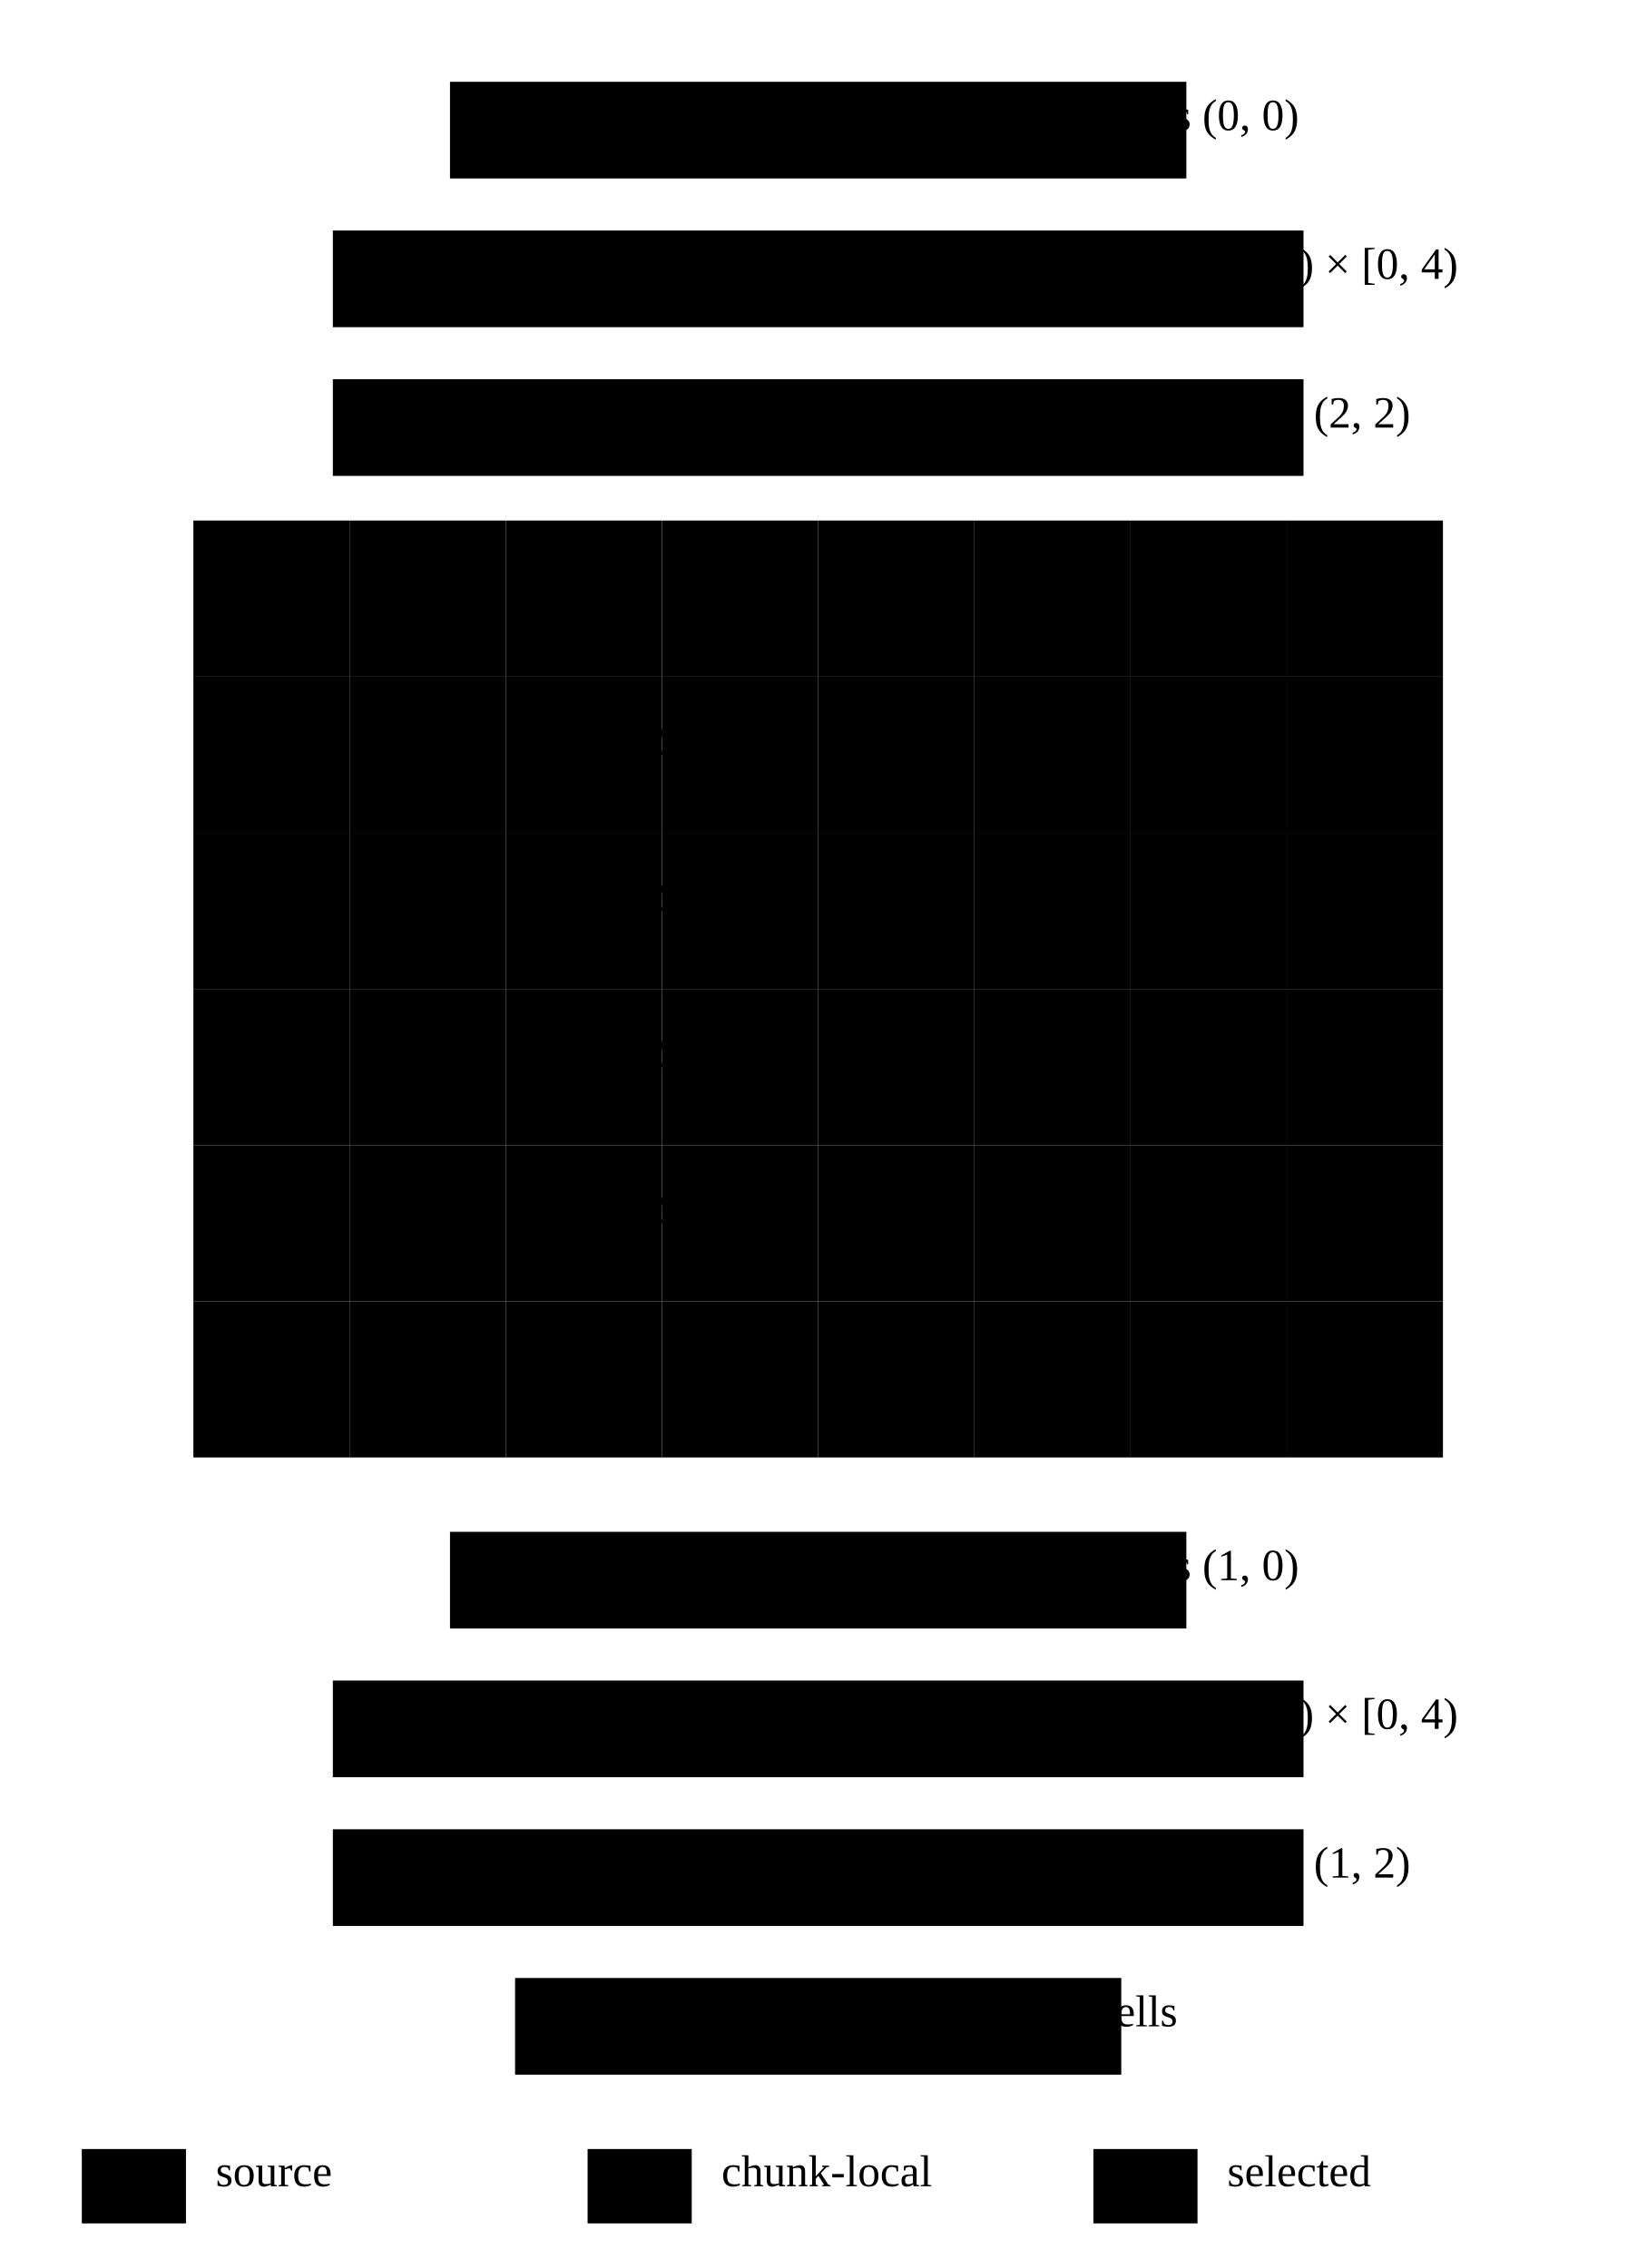
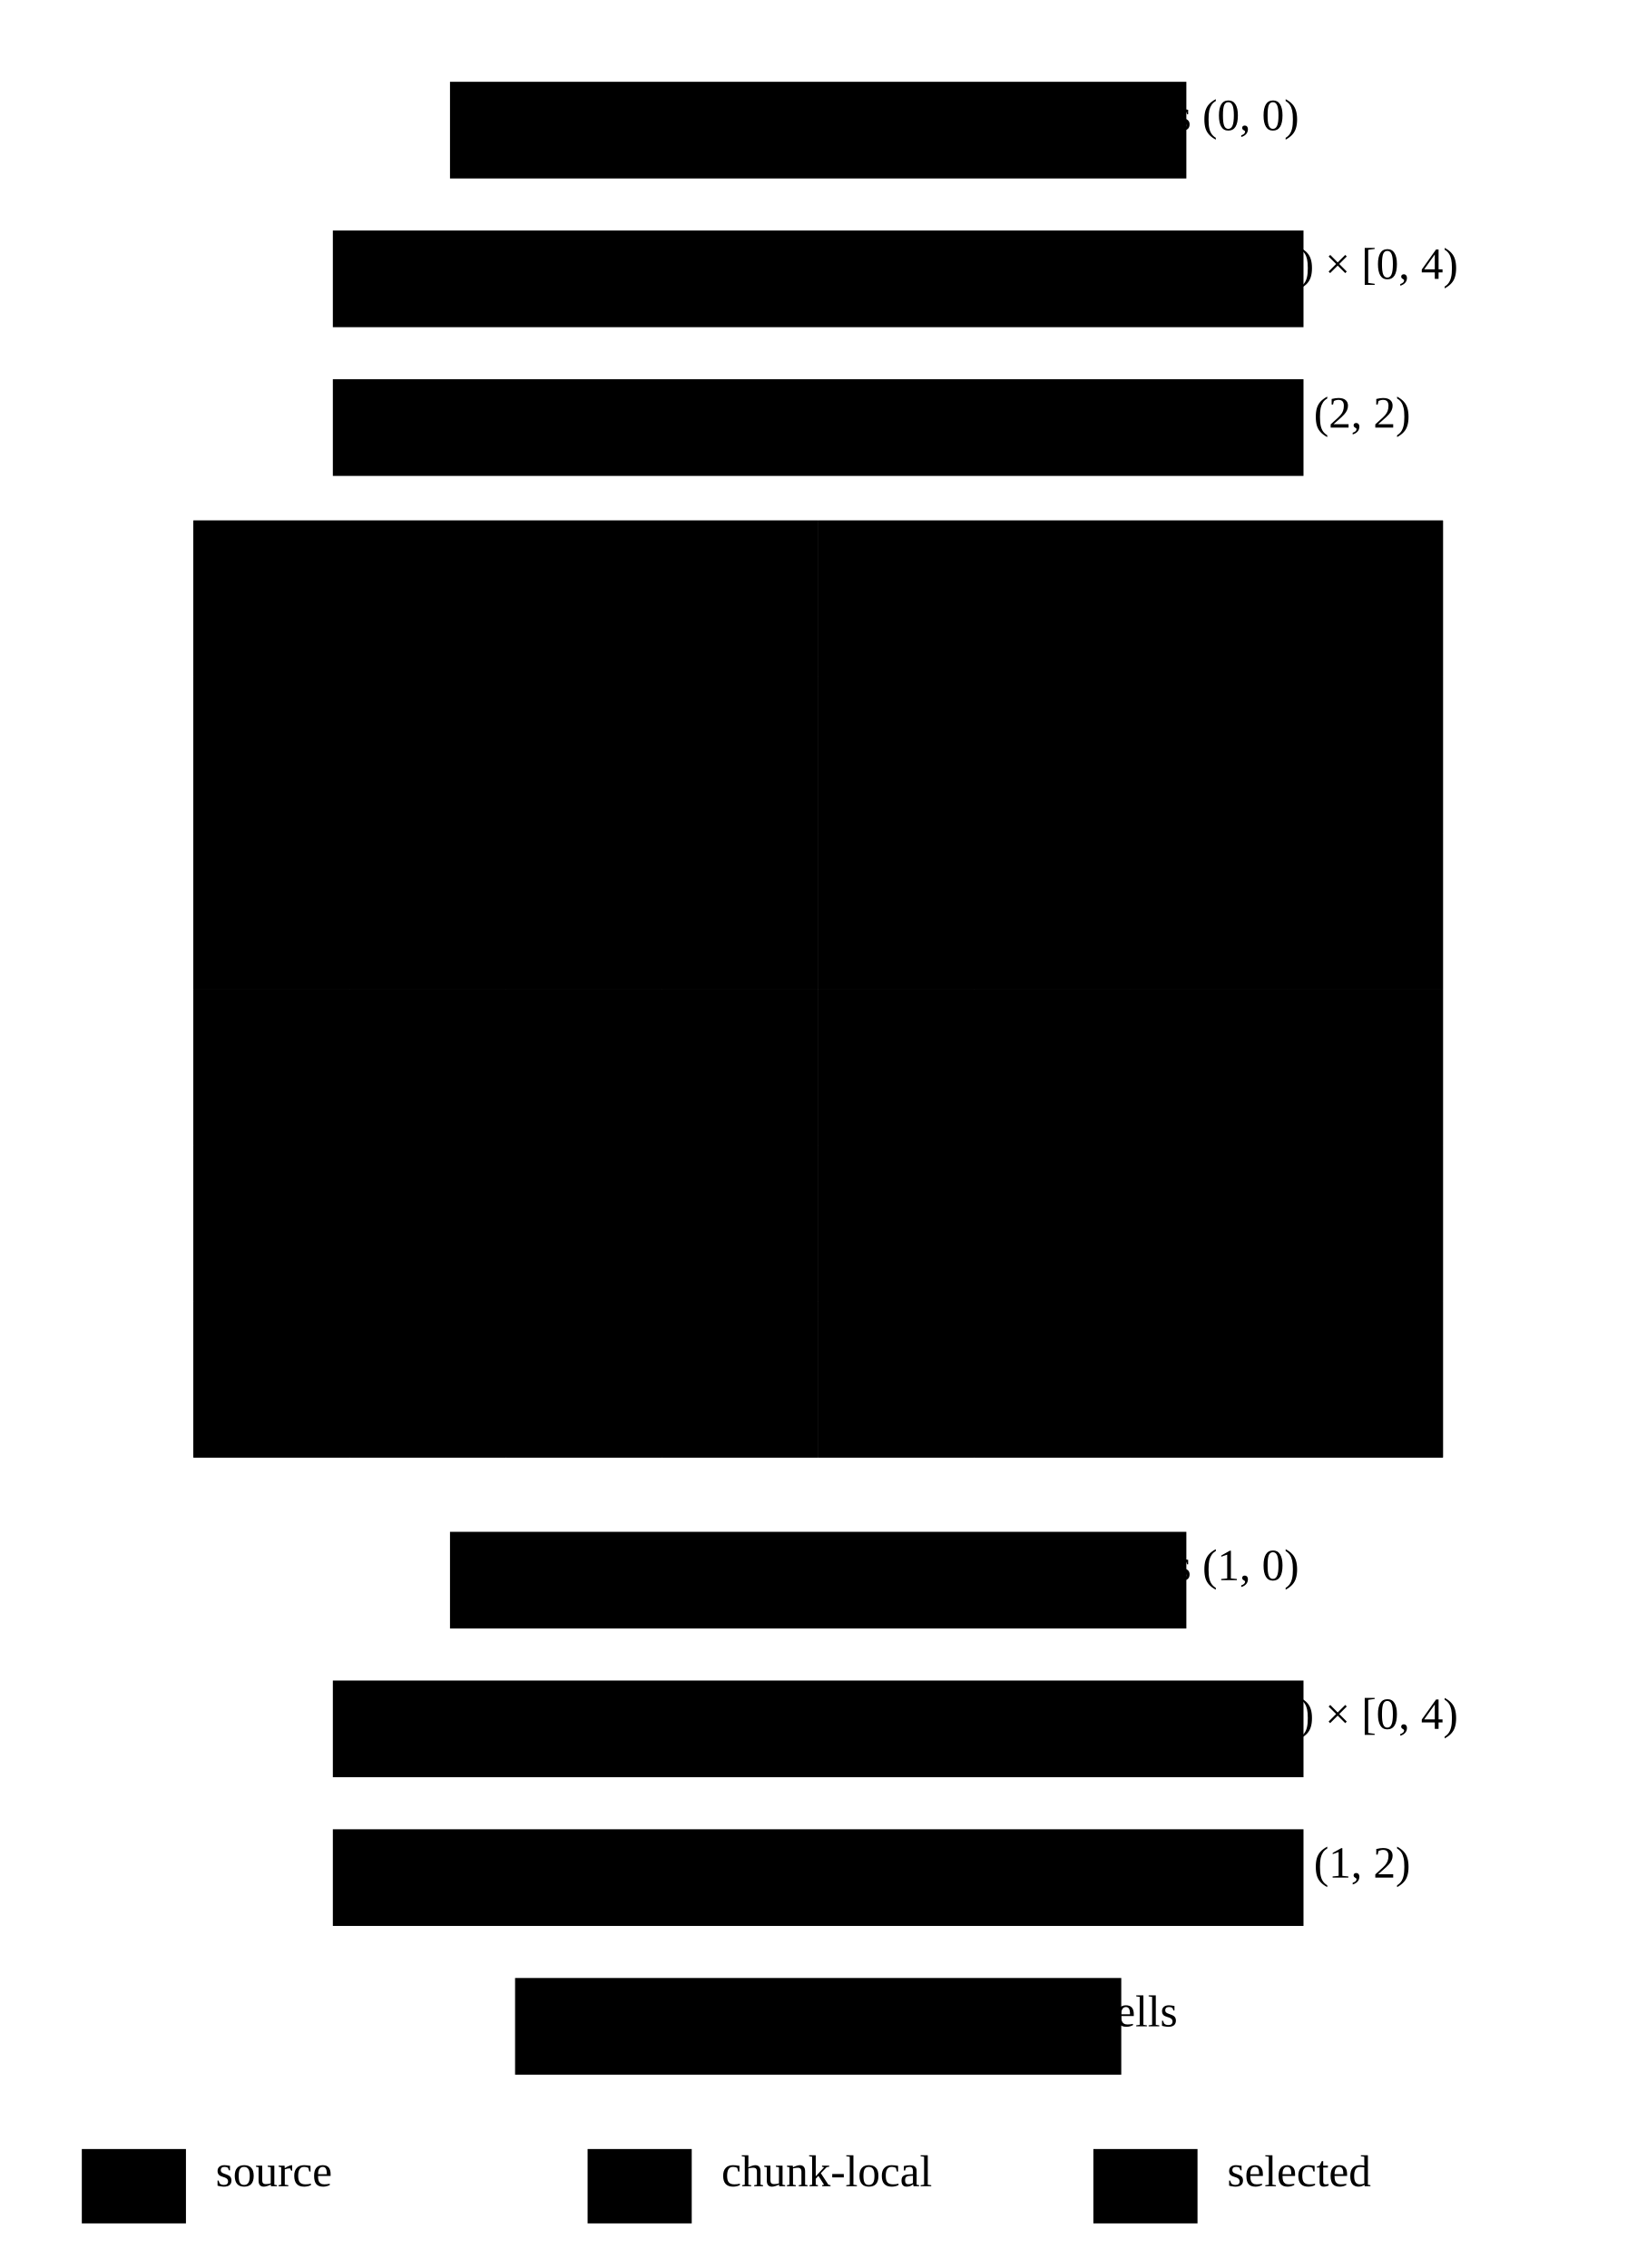
<svg xmlns="http://www.w3.org/2000/svg" aria-labelledby="chunk-overlay-title chunk-overlay-desc" class="zi-figure" role="img" viewBox="0 0 440 610">
  <defs>
    <marker id="chunk-overlay-arrowhead" markerHeight="7" markerWidth="7" orient="auto-start-reverse" refX="6" refY="3.5" viewBox="0 0 7 7">
      <path class="zi-arrowhead" d="M 0 0 L 7 3.5 L 0 7 z" />
    </marker>
  </defs>
  <g aria-label="source" class="zi-role-source" data-non-color-cue="source label + neutral single border" data-semantic-role="source" id="chunk-overlay-chunked-source">
    <rect class="zi-grid-cell" height="42" width="42" x="52" y="140" />
    <rect class="zi-grid-cell" height="42" width="42" x="94" y="140" />
    <rect class="zi-grid-cell" height="42" width="42" x="136" y="140" />
    <rect class="zi-grid-cell" height="42" width="42" x="178" y="140" />
    <rect class="zi-grid-cell" height="42" width="42" x="220" y="140" />
    <rect class="zi-grid-cell" height="42" width="42" x="262" y="140" />
    <rect class="zi-grid-cell" height="42" width="42" x="304" y="140" />
    <rect class="zi-grid-cell" height="42" width="42" x="346" y="140" />
    <rect class="zi-grid-cell" height="42" width="42" x="52" y="182" />
    <rect class="zi-grid-cell" height="42" width="42" x="94" y="182" />
    <g aria-label="selected coordinate (1, 2)" class="zi-role-selected zi-selected-cell" data-non-color-cue="coordinate label + heavy outline" data-semantic-role="selected" id="chunk-overlay-chunked-source-selected-1-2">
      <rect class="zi-grid-cell zi-role-selected" height="42" width="42" x="136" y="182" />
      <text class="zi-selected-coordinate-label" x="157.0" y="203.0">(1, 2)</text>
    </g>
    <rect class="zi-grid-cell" height="42" width="42" x="178" y="182" />
    <rect class="zi-grid-cell" height="42" width="42" x="220" y="182" />
    <rect class="zi-grid-cell" height="42" width="42" x="262" y="182" />
    <rect class="zi-grid-cell" height="42" width="42" x="304" y="182" />
    <rect class="zi-grid-cell" height="42" width="42" x="346" y="182" />
    <rect class="zi-grid-cell" height="42" width="42" x="52" y="224" />
    <rect class="zi-grid-cell" height="42" width="42" x="94" y="224" />
    <g aria-label="selected coordinate (2, 2)" class="zi-role-selected zi-selected-cell" data-non-color-cue="coordinate label + heavy outline" data-semantic-role="selected" id="chunk-overlay-chunked-source-selected-2-2">
      <rect class="zi-grid-cell zi-role-selected" height="42" width="42" x="136" y="224" />
      <text class="zi-selected-coordinate-label" x="157.0" y="245.0">(2, 2)</text>
    </g>
    <rect class="zi-grid-cell" height="42" width="42" x="178" y="224" />
    <rect class="zi-grid-cell" height="42" width="42" x="220" y="224" />
    <rect class="zi-grid-cell" height="42" width="42" x="262" y="224" />
    <rect class="zi-grid-cell" height="42" width="42" x="304" y="224" />
    <rect class="zi-grid-cell" height="42" width="42" x="346" y="224" />
    <rect class="zi-grid-cell" height="42" width="42" x="52" y="266" />
    <rect class="zi-grid-cell" height="42" width="42" x="94" y="266" />
    <g aria-label="selected coordinate (3, 2)" class="zi-role-selected zi-selected-cell" data-non-color-cue="coordinate label + heavy outline" data-semantic-role="selected" id="chunk-overlay-chunked-source-selected-3-2">
      <rect class="zi-grid-cell zi-role-selected" height="42" width="42" x="136" y="266" />
      <text class="zi-selected-coordinate-label" x="157.0" y="287.0">(3, 2)</text>
    </g>
    <rect class="zi-grid-cell" height="42" width="42" x="178" y="266" />
    <rect class="zi-grid-cell" height="42" width="42" x="220" y="266" />
    <rect class="zi-grid-cell" height="42" width="42" x="262" y="266" />
    <rect class="zi-grid-cell" height="42" width="42" x="304" y="266" />
    <rect class="zi-grid-cell" height="42" width="42" x="346" y="266" />
    <rect class="zi-grid-cell" height="42" width="42" x="52" y="308" />
    <rect class="zi-grid-cell" height="42" width="42" x="94" y="308" />
    <g aria-label="selected coordinate (4, 2)" class="zi-role-selected zi-selected-cell" data-non-color-cue="coordinate label + heavy outline" data-semantic-role="selected" id="chunk-overlay-chunked-source-selected-4-2">
      <rect class="zi-grid-cell zi-role-selected" height="42" width="42" x="136" y="308" />
      <text class="zi-selected-coordinate-label" x="157.0" y="329.0">(4, 2)</text>
    </g>
    <rect class="zi-grid-cell" height="42" width="42" x="178" y="308" />
    <rect class="zi-grid-cell" height="42" width="42" x="220" y="308" />
    <rect class="zi-grid-cell" height="42" width="42" x="262" y="308" />
    <rect class="zi-grid-cell" height="42" width="42" x="304" y="308" />
    <rect class="zi-grid-cell" height="42" width="42" x="346" y="308" />
    <rect class="zi-grid-cell" height="42" width="42" x="52" y="350" />
    <rect class="zi-grid-cell" height="42" width="42" x="94" y="350" />
    <rect class="zi-grid-cell" height="42" width="42" x="136" y="350" />
    <rect class="zi-grid-cell" height="42" width="42" x="178" y="350" />
    <rect class="zi-grid-cell" height="42" width="42" x="220" y="350" />
    <rect class="zi-grid-cell" height="42" width="42" x="262" y="350" />
    <rect class="zi-grid-cell" height="42" width="42" x="304" y="350" />
    <rect class="zi-grid-cell" height="42" width="42" x="346" y="350" />
-     <line class="zi-chunk-boundary" x1="220" x2="220" y1="140" y2="392" />
-     <line class="zi-chunk-boundary" x1="52" x2="388" y1="266" y2="266" />
+     <rect class="zi-chunk-boundary" height="126" width="168" x="52" y="140" />
+     <rect class="zi-chunk-boundary" height="126" width="168" x="220" y="140" />
+     <rect class="zi-chunk-boundary" height="126" width="168" x="52" y="266" />
+     <rect class="zi-chunk-boundary" height="126" width="168" x="220" y="266" />
  </g>
  <g aria-label="source" class="zi-role-source" data-non-color-cue="source label + neutral single border" data-semantic-role="source" id="chunk-overlay-chunk-zero-coords">
    <rect height="26" width="198" x="121.0" y="22" />
    <text x="220" y="35">global chunk_coords (0, 0)</text>
  </g>
  <g aria-label="source" class="zi-role-source" data-non-color-cue="source label + neutral single border" data-semantic-role="source" id="chunk-overlay-chunk-zero-domain">
    <rect height="26" width="261" x="89.5" y="62" />
    <text x="220" y="75">global chunk_domain [0, 3) × [0, 4)</text>
  </g>
  <g aria-label="chunk-local" class="zi-role-chunk-local" data-non-color-cue="chunk-local label + dashed border" data-semantic-role="chunk-local" id="chunk-overlay-chunk-zero-local">
    <rect height="26" width="261" x="89.5" y="102" />
    <text x="220" y="115">chunk-local selected (1, 2), (2, 2)</text>
  </g>
  <g aria-label="source" class="zi-role-source" data-non-color-cue="source label + neutral single border" data-semantic-role="source" id="chunk-overlay-chunk-one-coords">
    <rect height="26" width="198" x="121.0" y="412" />
    <text x="220" y="425">global chunk_coords (1, 0)</text>
  </g>
  <g aria-label="source" class="zi-role-source" data-non-color-cue="source label + neutral single border" data-semantic-role="source" id="chunk-overlay-chunk-one-domain">
    <rect height="26" width="261" x="89.5" y="452" />
    <text x="220" y="465">global chunk_domain [3, 6) × [0, 4)</text>
  </g>
  <g aria-label="chunk-local" class="zi-role-chunk-local" data-non-color-cue="chunk-local label + dashed border" data-semantic-role="chunk-local" id="chunk-overlay-chunk-one-local">
    <rect height="26" width="261" x="89.5" y="492" />
    <text x="220" y="505">chunk-local selected (0, 2), (1, 2)</text>
  </g>
  <g aria-label="selected" class="zi-role-selected" data-non-color-cue="coordinate label + heavy outline" data-semantic-role="selected" id="chunk-overlay-selection-label">
    <rect height="26" width="163" x="138.5" y="532" />
    <text x="220" y="545">selected global cells</text>
  </g>
  <g aria-label="Visible semantic role legend" class="zi-legend" id="chunk-overlay-legend">
    <g aria-label="source" class="zi-role-source" data-non-color-cue="source label + neutral single border" data-semantic-role="source" id="chunk-overlay-legend-source">
      <rect class="zi-cue-swatch" height="20" width="28" x="22" y="578" />
      <text aria-label="source" class="zi-role-label" data-non-color-cue="source label + neutral single border" data-semantic-role="source" x="58" y="588">source</text>
    </g>
    <g aria-label="chunk-local" class="zi-role-chunk-local" data-non-color-cue="chunk-local label + dashed border" data-semantic-role="chunk-local" id="chunk-overlay-legend-chunk-local">
      <rect class="zi-cue-swatch" height="20" width="28" x="158" y="578" />
      <text aria-label="chunk-local" class="zi-role-label" data-non-color-cue="chunk-local label + dashed border" data-semantic-role="chunk-local" x="194" y="588">chunk-local</text>
    </g>
    <g aria-label="selected" class="zi-role-selected" data-non-color-cue="coordinate label + heavy outline" data-semantic-role="selected" id="chunk-overlay-legend-selected">
      <rect class="zi-cue-swatch" height="20" width="28" x="294" y="578" />
      <text aria-label="selected" class="zi-role-label" data-non-color-cue="coordinate label + heavy outline" data-semantic-role="selected" x="330" y="588">selected</text>
    </g>
  </g>
</svg>
